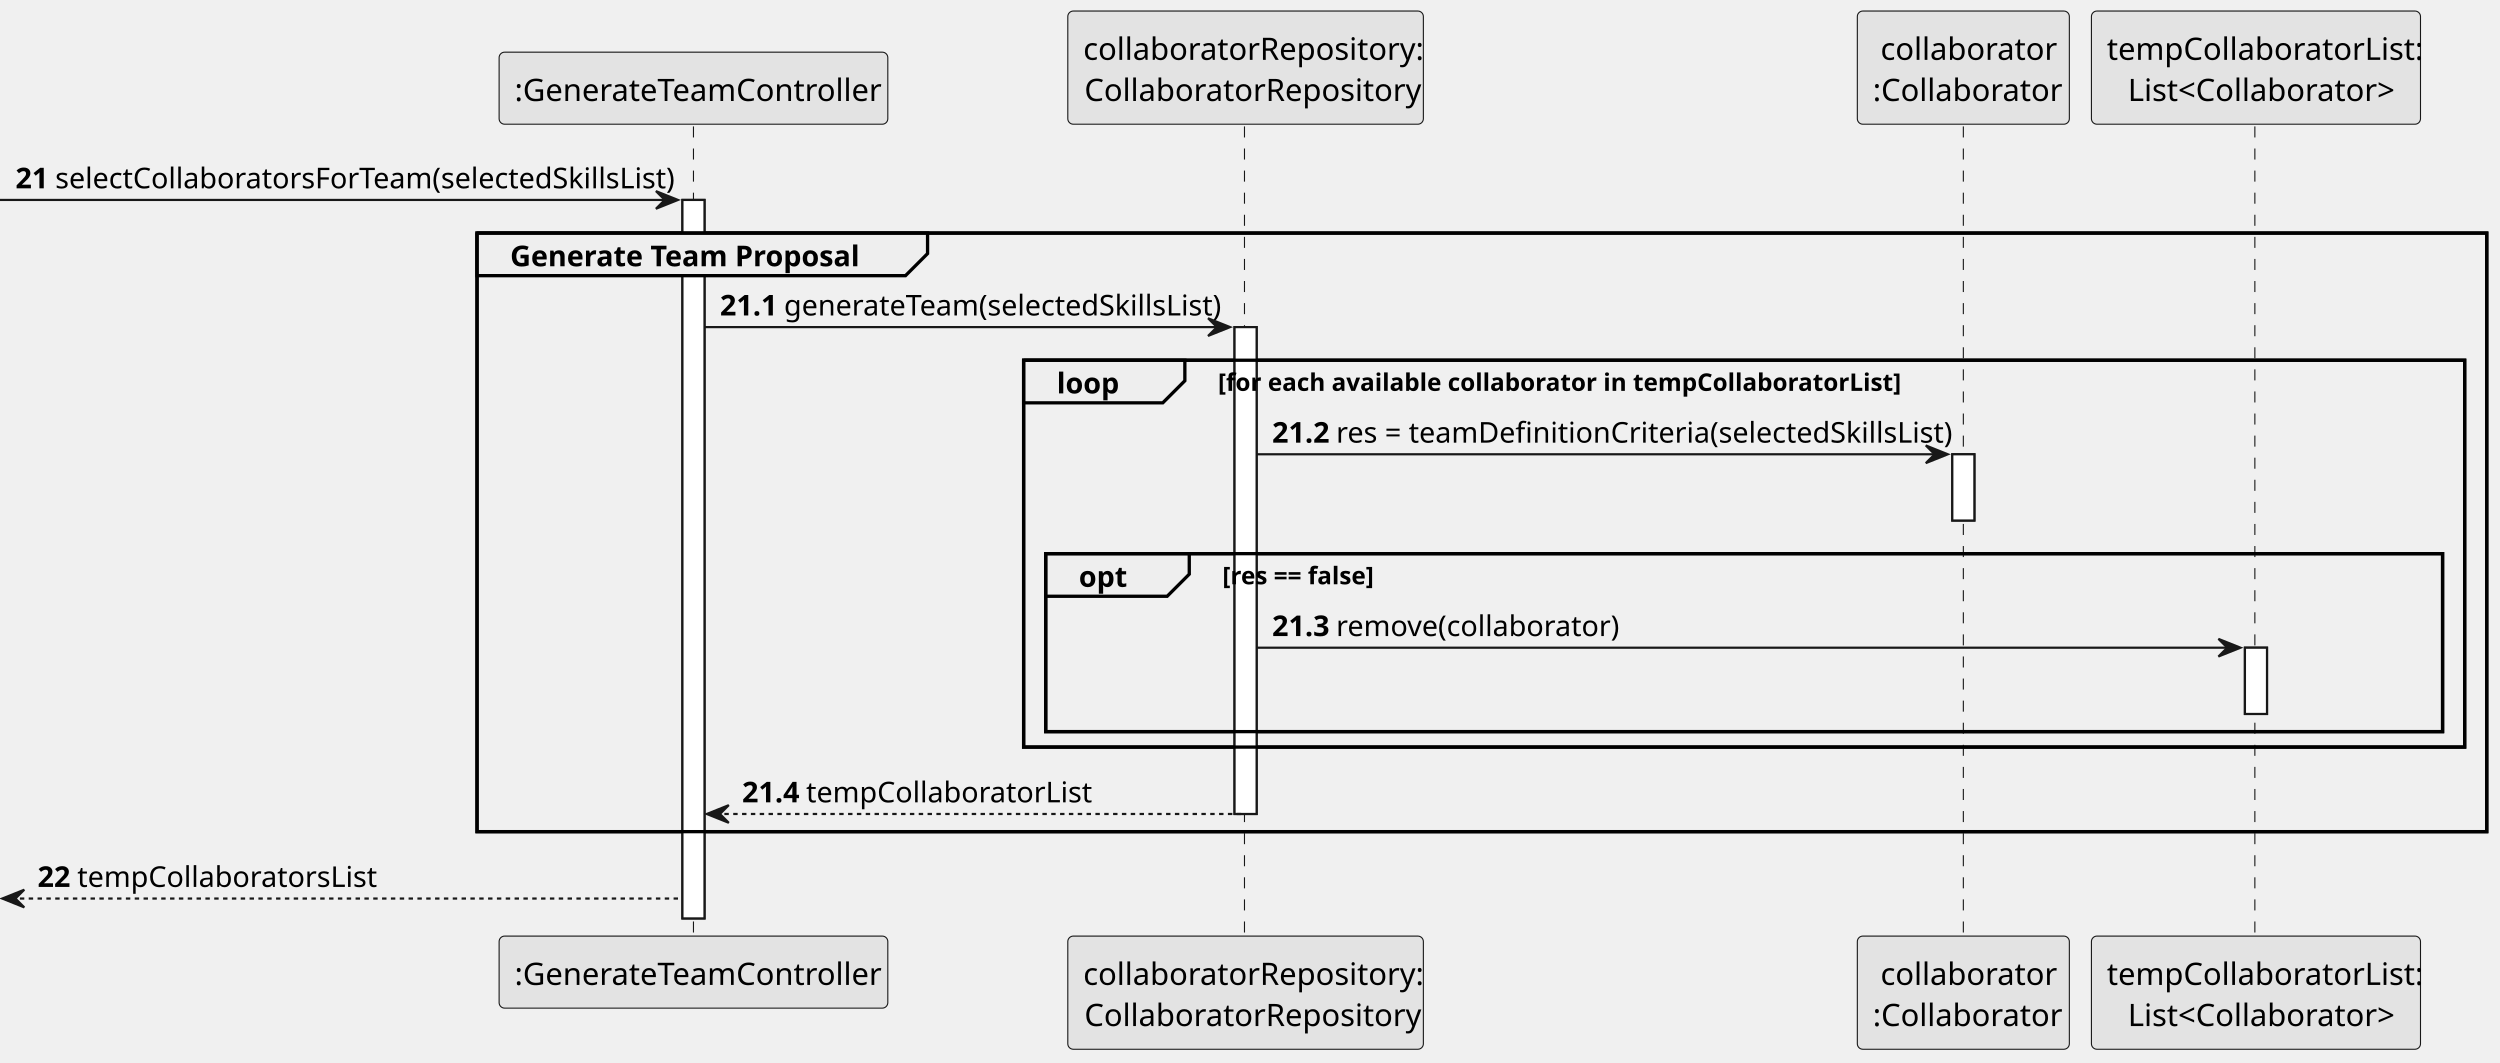
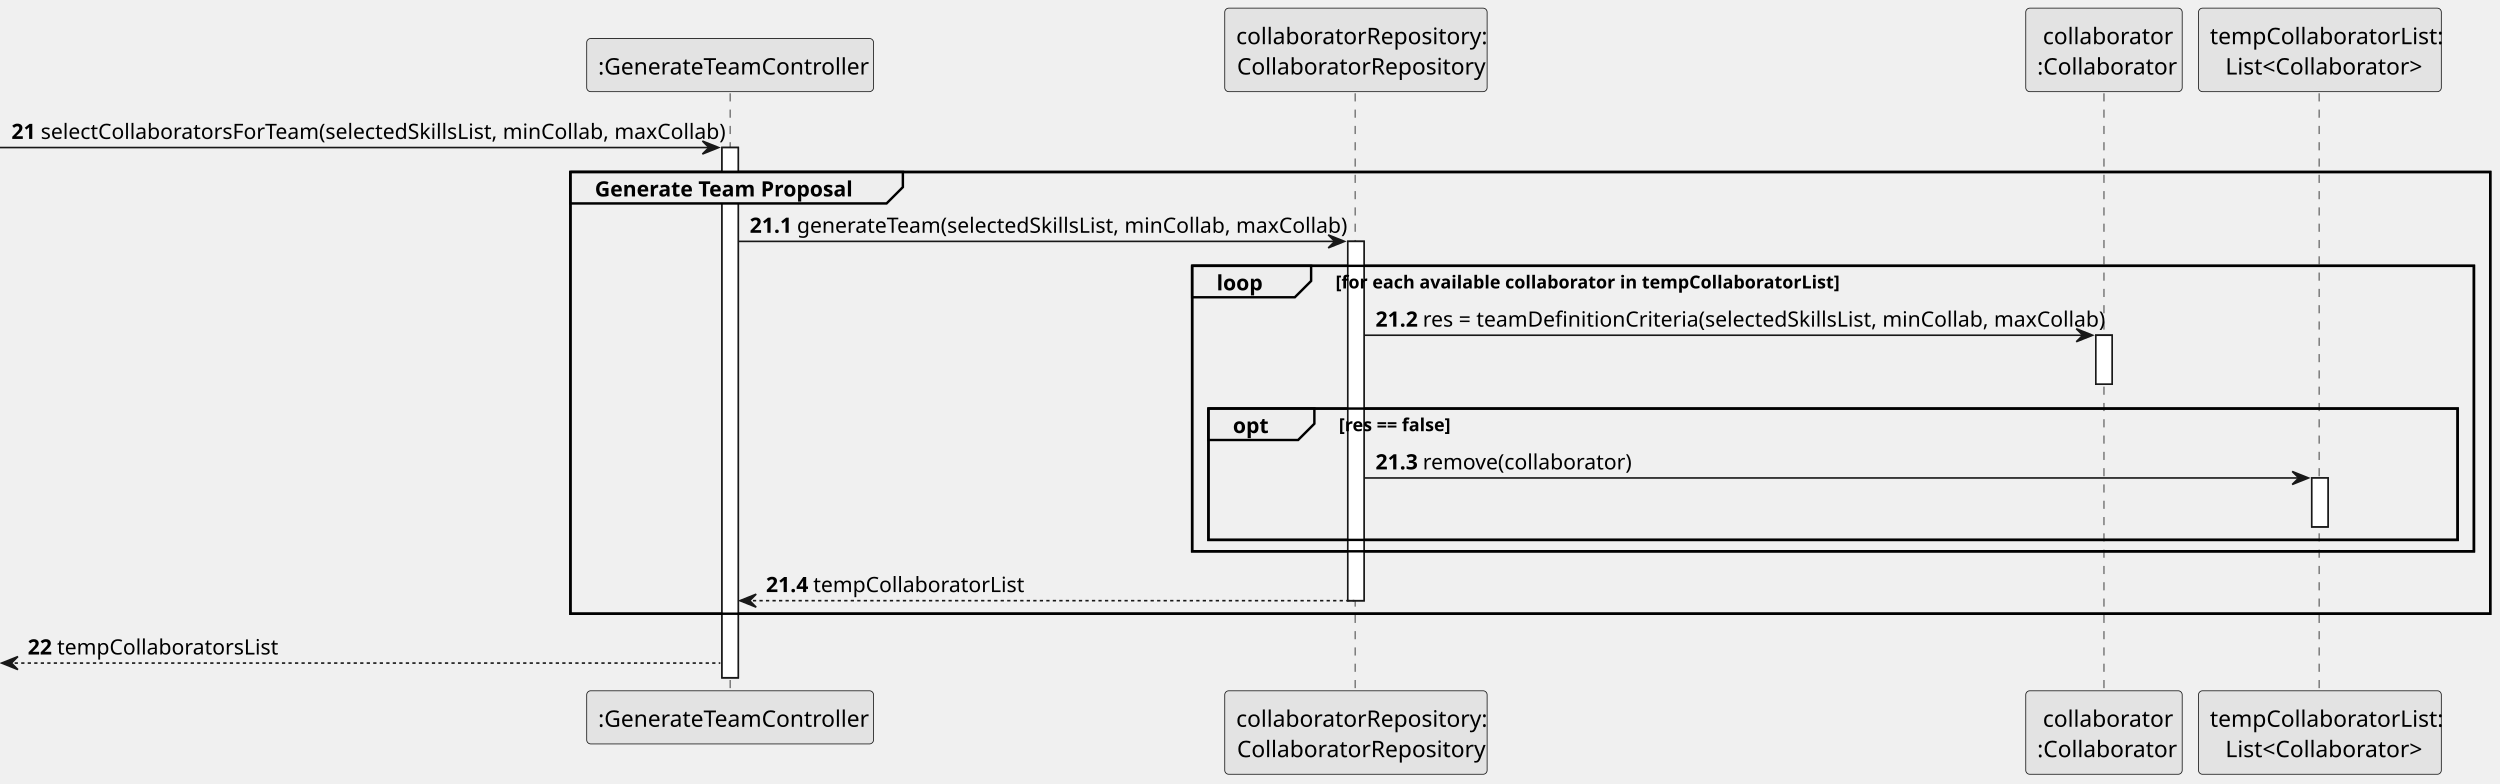
- <svg xmlns="http://www.w3.org/2000/svg" contentStyleType="text/css" height="481px" preserveAspectRatio="none" style="width:1132px;height:481px;background:#FFFFFF;" version="1.1" viewBox="0 0 1132 481" width="1132px" zoomAndPan="magnify">
+ <svg xmlns="http://www.w3.org/2000/svg" contentStyleType="text/css" height="481px" preserveAspectRatio="none" style="width:1534px;height:481px;background:#FFFFFF;" version="1.1" viewBox="0 0 1534 481" width="1534px" zoomAndPan="magnify">
  <defs />
  <g>
-     <rect fill="#FFFFFF" height="325.328" style="stroke:#181818;stroke-width:1.0;" width="10" x="309" y="90.533" />
-     <rect fill="#FFFFFF" height="220.455" style="stroke:#181818;stroke-width:1.0;" width="10" x="559" y="148.115" />
-     <rect fill="#FFFFFF" height="30" style="stroke:#181818;stroke-width:1.0;" width="10" x="884" y="205.697" />
-     <rect fill="#FFFFFF" height="30" style="stroke:#181818;stroke-width:1.0;" width="10" x="1016.5" y="293.279" />
-     <rect fill="none" height="271.037" style="stroke:#000000;stroke-width:1.5;" width="910" x="216" y="105.533" />
-     <rect fill="none" height="175.164" style="stroke:#000000;stroke-width:1.5;" width="652.5" x="463.5" y="163.115" />
-     <rect fill="none" height="80.582" style="stroke:#000000;stroke-width:1.5;" width="632.5" x="473.5" y="250.697" />
-     <line style="stroke:#181818;stroke-width:0.5;stroke-dasharray:5.0,5.0;" x1="314" x2="314" y1="57.242" y2="424.861" />
-     <line style="stroke:#181818;stroke-width:0.5;stroke-dasharray:5.0,5.0;" x1="563.5" x2="563.5" y1="57.242" y2="424.861" />
-     <line style="stroke:#181818;stroke-width:0.5;stroke-dasharray:5.0,5.0;" x1="889" x2="889" y1="57.242" y2="424.861" />
-     <line style="stroke:#181818;stroke-width:0.5;stroke-dasharray:5.0,5.0;" x1="1021" x2="1021" y1="57.242" y2="424.861" />
-     <rect fill="#E3E3E3" height="32.621" rx="2.5" ry="2.5" style="stroke:#181818;stroke-width:0.5;" width="176" x="226" y="23.621" />
-     <text fill="#000000" font-family="sans-serif" font-size="14" lengthAdjust="spacing" textLength="162" x="233" y="45.728">:GenerateTeamController</text>
-     <rect fill="#E3E3E3" height="32.621" rx="2.5" ry="2.5" style="stroke:#181818;stroke-width:0.5;" width="176" x="226" y="423.861" />
-     <text fill="#000000" font-family="sans-serif" font-size="14" lengthAdjust="spacing" textLength="162" x="233" y="445.969">:GenerateTeamController</text>
-     <rect fill="#E3E3E3" height="51.242" rx="2.5" ry="2.5" style="stroke:#181818;stroke-width:0.5;" width="161" x="483.5" y="5" />
-     <text fill="#000000" font-family="sans-serif" font-size="14" lengthAdjust="spacing" textLength="147" x="490.5" y="27.107">collaboratorRepository:</text>
-     <text fill="#000000" font-family="sans-serif" font-size="14" lengthAdjust="spacing" textLength="146" x="491" y="45.728">CollaboratorRepository</text>
-     <rect fill="#E3E3E3" height="51.242" rx="2.5" ry="2.5" style="stroke:#181818;stroke-width:0.5;" width="161" x="483.5" y="423.861" />
-     <text fill="#000000" font-family="sans-serif" font-size="14" lengthAdjust="spacing" textLength="147" x="490.5" y="445.969">collaboratorRepository:</text>
-     <text fill="#000000" font-family="sans-serif" font-size="14" lengthAdjust="spacing" textLength="146" x="491" y="464.59">CollaboratorRepository</text>
-     <rect fill="#E3E3E3" height="51.242" rx="2.5" ry="2.5" style="stroke:#181818;stroke-width:0.5;" width="96" x="841" y="5" />
-     <text fill="#000000" font-family="sans-serif" font-size="14" lengthAdjust="spacing" textLength="75" x="851.5" y="27.107">collaborator</text>
-     <text fill="#000000" font-family="sans-serif" font-size="14" lengthAdjust="spacing" textLength="82" x="848" y="45.728">:Collaborator</text>
-     <rect fill="#E3E3E3" height="51.242" rx="2.5" ry="2.5" style="stroke:#181818;stroke-width:0.5;" width="96" x="841" y="423.861" />
-     <text fill="#000000" font-family="sans-serif" font-size="14" lengthAdjust="spacing" textLength="75" x="851.5" y="445.969">collaborator</text>
-     <text fill="#000000" font-family="sans-serif" font-size="14" lengthAdjust="spacing" textLength="82" x="848" y="464.59">:Collaborator</text>
-     <rect fill="#E3E3E3" height="51.242" rx="2.5" ry="2.5" style="stroke:#181818;stroke-width:0.5;" width="149" x="947" y="5" />
-     <text fill="#000000" font-family="sans-serif" font-size="14" lengthAdjust="spacing" textLength="135" x="954" y="27.107">tempCollaboratorList:</text>
-     <text fill="#000000" font-family="sans-serif" font-size="14" lengthAdjust="spacing" textLength="116" x="963.5" y="45.728">List&lt;Collaborator&gt;</text>
-     <rect fill="#E3E3E3" height="51.242" rx="2.5" ry="2.5" style="stroke:#181818;stroke-width:0.5;" width="149" x="947" y="423.861" />
-     <text fill="#000000" font-family="sans-serif" font-size="14" lengthAdjust="spacing" textLength="135" x="954" y="445.969">tempCollaboratorList:</text>
-     <text fill="#000000" font-family="sans-serif" font-size="14" lengthAdjust="spacing" textLength="116" x="963.5" y="464.59">List&lt;Collaborator&gt;</text>
-     <rect fill="#FFFFFF" height="325.328" style="stroke:#181818;stroke-width:1.0;" width="10" x="309" y="90.533" />
-     <rect fill="#FFFFFF" height="220.455" style="stroke:#181818;stroke-width:1.0;" width="10" x="559" y="148.115" />
-     <rect fill="#FFFFFF" height="30" style="stroke:#181818;stroke-width:1.0;" width="10" x="884" y="205.697" />
-     <rect fill="#FFFFFF" height="30" style="stroke:#181818;stroke-width:1.0;" width="10" x="1016.5" y="293.279" />
-     <polygon fill="#181818" points="297,86.533,307,90.533,297,94.533,301,90.533" style="stroke:#181818;stroke-width:1.0;" />
-     <line style="stroke:#181818;stroke-width:1.0;" x1="0" x2="303" y1="90.533" y2="90.533" />
+     <rect fill="#FFFFFF" height="325.328" style="stroke:#181818;stroke-width:1.0;" width="10" x="443" y="90.533" />
+     <rect fill="#FFFFFF" height="220.455" style="stroke:#181818;stroke-width:1.0;" width="10" x="827" y="148.115" />
+     <rect fill="#FFFFFF" height="30" style="stroke:#181818;stroke-width:1.0;" width="10" x="1286" y="205.697" />
+     <rect fill="#FFFFFF" height="30" style="stroke:#181818;stroke-width:1.0;" width="10" x="1418.5" y="293.279" />
+     <rect fill="none" height="271.037" style="stroke:#000000;stroke-width:1.5;" width="1178" x="350" y="105.533" />
+     <rect fill="none" height="175.164" style="stroke:#000000;stroke-width:1.5;" width="786.5" x="731.5" y="163.115" />
+     <rect fill="none" height="80.582" style="stroke:#000000;stroke-width:1.5;" width="766.5" x="741.5" y="250.697" />
+     <line style="stroke:#181818;stroke-width:0.5;stroke-dasharray:5.0,5.0;" x1="448" x2="448" y1="57.242" y2="424.861" />
+     <line style="stroke:#181818;stroke-width:0.5;stroke-dasharray:5.0,5.0;" x1="831.5" x2="831.5" y1="57.242" y2="424.861" />
+     <line style="stroke:#181818;stroke-width:0.5;stroke-dasharray:5.0,5.0;" x1="1291" x2="1291" y1="57.242" y2="424.861" />
+     <line style="stroke:#181818;stroke-width:0.5;stroke-dasharray:5.0,5.0;" x1="1423" x2="1423" y1="57.242" y2="424.861" />
+     <rect fill="#E3E3E3" height="32.621" rx="2.5" ry="2.5" style="stroke:#181818;stroke-width:0.5;" width="176" x="360" y="23.621" />
+     <text fill="#000000" font-family="sans-serif" font-size="14" lengthAdjust="spacing" textLength="162" x="367" y="45.728">:GenerateTeamController</text>
+     <rect fill="#E3E3E3" height="32.621" rx="2.5" ry="2.5" style="stroke:#181818;stroke-width:0.5;" width="176" x="360" y="423.861" />
+     <text fill="#000000" font-family="sans-serif" font-size="14" lengthAdjust="spacing" textLength="162" x="367" y="445.969">:GenerateTeamController</text>
+     <rect fill="#E3E3E3" height="51.242" rx="2.5" ry="2.5" style="stroke:#181818;stroke-width:0.5;" width="161" x="751.5" y="5" />
+     <text fill="#000000" font-family="sans-serif" font-size="14" lengthAdjust="spacing" textLength="147" x="758.5" y="27.107">collaboratorRepository:</text>
+     <text fill="#000000" font-family="sans-serif" font-size="14" lengthAdjust="spacing" textLength="146" x="759" y="45.728">CollaboratorRepository</text>
+     <rect fill="#E3E3E3" height="51.242" rx="2.5" ry="2.5" style="stroke:#181818;stroke-width:0.5;" width="161" x="751.5" y="423.861" />
+     <text fill="#000000" font-family="sans-serif" font-size="14" lengthAdjust="spacing" textLength="147" x="758.5" y="445.969">collaboratorRepository:</text>
+     <text fill="#000000" font-family="sans-serif" font-size="14" lengthAdjust="spacing" textLength="146" x="759" y="464.59">CollaboratorRepository</text>
+     <rect fill="#E3E3E3" height="51.242" rx="2.5" ry="2.5" style="stroke:#181818;stroke-width:0.5;" width="96" x="1243" y="5" />
+     <text fill="#000000" font-family="sans-serif" font-size="14" lengthAdjust="spacing" textLength="75" x="1253.5" y="27.107">collaborator</text>
+     <text fill="#000000" font-family="sans-serif" font-size="14" lengthAdjust="spacing" textLength="82" x="1250" y="45.728">:Collaborator</text>
+     <rect fill="#E3E3E3" height="51.242" rx="2.5" ry="2.5" style="stroke:#181818;stroke-width:0.5;" width="96" x="1243" y="423.861" />
+     <text fill="#000000" font-family="sans-serif" font-size="14" lengthAdjust="spacing" textLength="75" x="1253.5" y="445.969">collaborator</text>
+     <text fill="#000000" font-family="sans-serif" font-size="14" lengthAdjust="spacing" textLength="82" x="1250" y="464.59">:Collaborator</text>
+     <rect fill="#E3E3E3" height="51.242" rx="2.5" ry="2.5" style="stroke:#181818;stroke-width:0.5;" width="149" x="1349" y="5" />
+     <text fill="#000000" font-family="sans-serif" font-size="14" lengthAdjust="spacing" textLength="135" x="1356" y="27.107">tempCollaboratorList:</text>
+     <text fill="#000000" font-family="sans-serif" font-size="14" lengthAdjust="spacing" textLength="116" x="1365.5" y="45.728">List&lt;Collaborator&gt;</text>
+     <rect fill="#E3E3E3" height="51.242" rx="2.5" ry="2.5" style="stroke:#181818;stroke-width:0.5;" width="149" x="1349" y="423.861" />
+     <text fill="#000000" font-family="sans-serif" font-size="14" lengthAdjust="spacing" textLength="135" x="1356" y="445.969">tempCollaboratorList:</text>
+     <text fill="#000000" font-family="sans-serif" font-size="14" lengthAdjust="spacing" textLength="116" x="1365.5" y="464.59">List&lt;Collaborator&gt;</text>
+     <rect fill="#FFFFFF" height="325.328" style="stroke:#181818;stroke-width:1.0;" width="10" x="443" y="90.533" />
+     <rect fill="#FFFFFF" height="220.455" style="stroke:#181818;stroke-width:1.0;" width="10" x="827" y="148.115" />
+     <rect fill="#FFFFFF" height="30" style="stroke:#181818;stroke-width:1.0;" width="10" x="1286" y="205.697" />
+     <rect fill="#FFFFFF" height="30" style="stroke:#181818;stroke-width:1.0;" width="10" x="1418.5" y="293.279" />
+     <polygon fill="#181818" points="431,86.533,441,90.533,431,94.533,435,90.533" style="stroke:#181818;stroke-width:1.0;" />
+     <line style="stroke:#181818;stroke-width:1.0;" x1="0" x2="437" y1="90.533" y2="90.533" />
    <text fill="#000000" font-family="sans-serif" font-size="13" font-weight="bold" lengthAdjust="spacing" textLength="14" x="7" y="85.27">21</text>
-     <text fill="#000000" font-family="sans-serif" font-size="13" lengthAdjust="spacing" textLength="272" x="25" y="85.27">selectCollaboratorsForTeam(selectedSkillsList)</text>
-     <path d="M216,105.533 L420,105.533 L420,114.824 L410,124.824 L216,124.824 L216,105.533 " fill="#EEEEEE" style="stroke:#000000;stroke-width:1.5;" />
-     <rect fill="none" height="271.037" style="stroke:#000000;stroke-width:1.5;" width="910" x="216" y="105.533" />
-     <text fill="#000000" font-family="sans-serif" font-size="13" font-weight="bold" lengthAdjust="spacing" textLength="159" x="231" y="120.561">Generate Team Proposal</text>
-     <polygon fill="#181818" points="547,144.115,557,148.115,547,152.115,551,148.115" style="stroke:#181818;stroke-width:1.0;" />
-     <line style="stroke:#181818;stroke-width:1.0;" x1="319" x2="553" y1="148.115" y2="148.115" />
-     <text fill="#000000" font-family="sans-serif" font-size="13" font-weight="bold" lengthAdjust="spacing" textLength="25" x="326" y="142.852">21.1</text>
-     <text fill="#000000" font-family="sans-serif" font-size="13" lengthAdjust="spacing" textLength="192" x="355" y="142.852">generateTeam(selectedSkillsList)</text>
-     <path d="M463.5,163.115 L536.5,163.115 L536.5,172.406 L526.5,182.406 L463.5,182.406 L463.5,163.115 " fill="#EEEEEE" style="stroke:#000000;stroke-width:1.5;" />
-     <rect fill="none" height="175.164" style="stroke:#000000;stroke-width:1.5;" width="652.5" x="463.5" y="163.115" />
-     <text fill="#000000" font-family="sans-serif" font-size="13" font-weight="bold" lengthAdjust="spacing" textLength="28" x="478.5" y="178.144">loop</text>
-     <text fill="#000000" font-family="sans-serif" font-size="11" font-weight="bold" lengthAdjust="spacing" textLength="306" x="551.5" y="176.985">[for each available collaborator in tempCollaboratorList]</text>
-     <polygon fill="#181818" points="872,201.697,882,205.697,872,209.697,876,205.697" style="stroke:#181818;stroke-width:1.0;" />
-     <line style="stroke:#181818;stroke-width:1.0;" x1="569" x2="878" y1="205.697" y2="205.697" />
-     <text fill="#000000" font-family="sans-serif" font-size="13" font-weight="bold" lengthAdjust="spacing" textLength="25" x="576" y="200.435">21.2</text>
-     <text fill="#000000" font-family="sans-serif" font-size="13" lengthAdjust="spacing" textLength="267" x="605" y="200.435">res = teamDefinitionCriteria(selectedSkillsList)</text>
-     <path d="M473.5,250.697 L538.5,250.697 L538.5,259.988 L528.5,269.988 L473.5,269.988 L473.5,250.697 " fill="#EEEEEE" style="stroke:#000000;stroke-width:1.5;" />
-     <rect fill="none" height="80.582" style="stroke:#000000;stroke-width:1.5;" width="632.5" x="473.5" y="250.697" />
-     <text fill="#000000" font-family="sans-serif" font-size="13" font-weight="bold" lengthAdjust="spacing" textLength="20" x="488.5" y="265.726">opt</text>
-     <text fill="#000000" font-family="sans-serif" font-size="11" font-weight="bold" lengthAdjust="spacing" textLength="72" x="553.5" y="264.567">[res == false]</text>
-     <polygon fill="#181818" points="1004.5,289.279,1014.5,293.279,1004.5,297.279,1008.5,293.279" style="stroke:#181818;stroke-width:1.0;" />
-     <line style="stroke:#181818;stroke-width:1.0;" x1="569" x2="1010.5" y1="293.279" y2="293.279" />
-     <text fill="#000000" font-family="sans-serif" font-size="13" font-weight="bold" lengthAdjust="spacing" textLength="25" x="576" y="288.017">21.3</text>
-     <text fill="#000000" font-family="sans-serif" font-size="13" lengthAdjust="spacing" textLength="116" x="605" y="288.017">remove(collaborator)</text>
-     <polygon fill="#181818" points="330,364.57,320,368.57,330,372.57,326,368.57" style="stroke:#181818;stroke-width:1.0;" />
-     <line style="stroke:#181818;stroke-width:1.0;stroke-dasharray:2.0,2.0;" x1="324" x2="563" y1="368.57" y2="368.57" />
-     <text fill="#000000" font-family="sans-serif" font-size="13" font-weight="bold" lengthAdjust="spacing" textLength="25" x="336" y="363.308">21.4</text>
-     <text fill="#000000" font-family="sans-serif" font-size="13" lengthAdjust="spacing" textLength="119" x="365" y="363.308">tempCollaboratorList</text>
+     <text fill="#000000" font-family="sans-serif" font-size="13" lengthAdjust="spacing" textLength="406" x="25" y="85.27">selectCollaboratorsForTeam(selectedSkillsList, minCollab, maxCollab)</text>
+     <path d="M350,105.533 L554,105.533 L554,114.824 L544,124.824 L350,124.824 L350,105.533 " fill="#EEEEEE" style="stroke:#000000;stroke-width:1.5;" />
+     <rect fill="none" height="271.037" style="stroke:#000000;stroke-width:1.5;" width="1178" x="350" y="105.533" />
+     <text fill="#000000" font-family="sans-serif" font-size="13" font-weight="bold" lengthAdjust="spacing" textLength="159" x="365" y="120.561">Generate Team Proposal</text>
+     <polygon fill="#181818" points="815,144.115,825,148.115,815,152.115,819,148.115" style="stroke:#181818;stroke-width:1.0;" />
+     <line style="stroke:#181818;stroke-width:1.0;" x1="453" x2="821" y1="148.115" y2="148.115" />
+     <text fill="#000000" font-family="sans-serif" font-size="13" font-weight="bold" lengthAdjust="spacing" textLength="25" x="460" y="142.852">21.1</text>
+     <text fill="#000000" font-family="sans-serif" font-size="13" lengthAdjust="spacing" textLength="326" x="489" y="142.852">generateTeam(selectedSkillsList, minCollab, maxCollab)</text>
+     <path d="M731.5,163.115 L804.5,163.115 L804.5,172.406 L794.5,182.406 L731.5,182.406 L731.5,163.115 " fill="#EEEEEE" style="stroke:#000000;stroke-width:1.5;" />
+     <rect fill="none" height="175.164" style="stroke:#000000;stroke-width:1.5;" width="786.5" x="731.5" y="163.115" />
+     <text fill="#000000" font-family="sans-serif" font-size="13" font-weight="bold" lengthAdjust="spacing" textLength="28" x="746.5" y="178.144">loop</text>
+     <text fill="#000000" font-family="sans-serif" font-size="11" font-weight="bold" lengthAdjust="spacing" textLength="306" x="819.5" y="176.985">[for each available collaborator in tempCollaboratorList]</text>
+     <polygon fill="#181818" points="1274,201.697,1284,205.697,1274,209.697,1278,205.697" style="stroke:#181818;stroke-width:1.0;" />
+     <line style="stroke:#181818;stroke-width:1.0;" x1="837" x2="1280" y1="205.697" y2="205.697" />
+     <text fill="#000000" font-family="sans-serif" font-size="13" font-weight="bold" lengthAdjust="spacing" textLength="25" x="844" y="200.435">21.2</text>
+     <text fill="#000000" font-family="sans-serif" font-size="13" lengthAdjust="spacing" textLength="401" x="873" y="200.435">res = teamDefinitionCriteria(selectedSkillsList, minCollab, maxCollab)</text>
+     <path d="M741.5,250.697 L806.5,250.697 L806.5,259.988 L796.5,269.988 L741.5,269.988 L741.5,250.697 " fill="#EEEEEE" style="stroke:#000000;stroke-width:1.5;" />
+     <rect fill="none" height="80.582" style="stroke:#000000;stroke-width:1.5;" width="766.5" x="741.5" y="250.697" />
+     <text fill="#000000" font-family="sans-serif" font-size="13" font-weight="bold" lengthAdjust="spacing" textLength="20" x="756.5" y="265.726">opt</text>
+     <text fill="#000000" font-family="sans-serif" font-size="11" font-weight="bold" lengthAdjust="spacing" textLength="72" x="821.5" y="264.567">[res == false]</text>
+     <polygon fill="#181818" points="1406.5,289.279,1416.5,293.279,1406.5,297.279,1410.5,293.279" style="stroke:#181818;stroke-width:1.0;" />
+     <line style="stroke:#181818;stroke-width:1.0;" x1="837" x2="1412.5" y1="293.279" y2="293.279" />
+     <text fill="#000000" font-family="sans-serif" font-size="13" font-weight="bold" lengthAdjust="spacing" textLength="25" x="844" y="288.017">21.3</text>
+     <text fill="#000000" font-family="sans-serif" font-size="13" lengthAdjust="spacing" textLength="116" x="873" y="288.017">remove(collaborator)</text>
+     <polygon fill="#181818" points="464,364.57,454,368.57,464,372.57,460,368.57" style="stroke:#181818;stroke-width:1.0;" />
+     <line style="stroke:#181818;stroke-width:1.0;stroke-dasharray:2.0,2.0;" x1="458" x2="831" y1="368.57" y2="368.57" />
+     <text fill="#000000" font-family="sans-serif" font-size="13" font-weight="bold" lengthAdjust="spacing" textLength="25" x="470" y="363.308">21.4</text>
+     <text fill="#000000" font-family="sans-serif" font-size="13" lengthAdjust="spacing" textLength="119" x="499" y="363.308">tempCollaboratorList</text>
    <polygon fill="#181818" points="11,402.861,1,406.861,11,410.861,7,406.861" style="stroke:#181818;stroke-width:1.0;" />
-     <line style="stroke:#181818;stroke-width:1.0;stroke-dasharray:2.0,2.0;" x1="5" x2="308" y1="406.861" y2="406.861" />
+     <line style="stroke:#181818;stroke-width:1.0;stroke-dasharray:2.0,2.0;" x1="5" x2="442" y1="406.861" y2="406.861" />
    <text fill="#000000" font-family="sans-serif" font-size="13" font-weight="bold" lengthAdjust="spacing" textLength="14" x="17" y="401.599">22</text>
    <text fill="#000000" font-family="sans-serif" font-size="13" lengthAdjust="spacing" textLength="126" x="35" y="401.599">tempCollaboratorsList</text>
  </g>
</svg>
